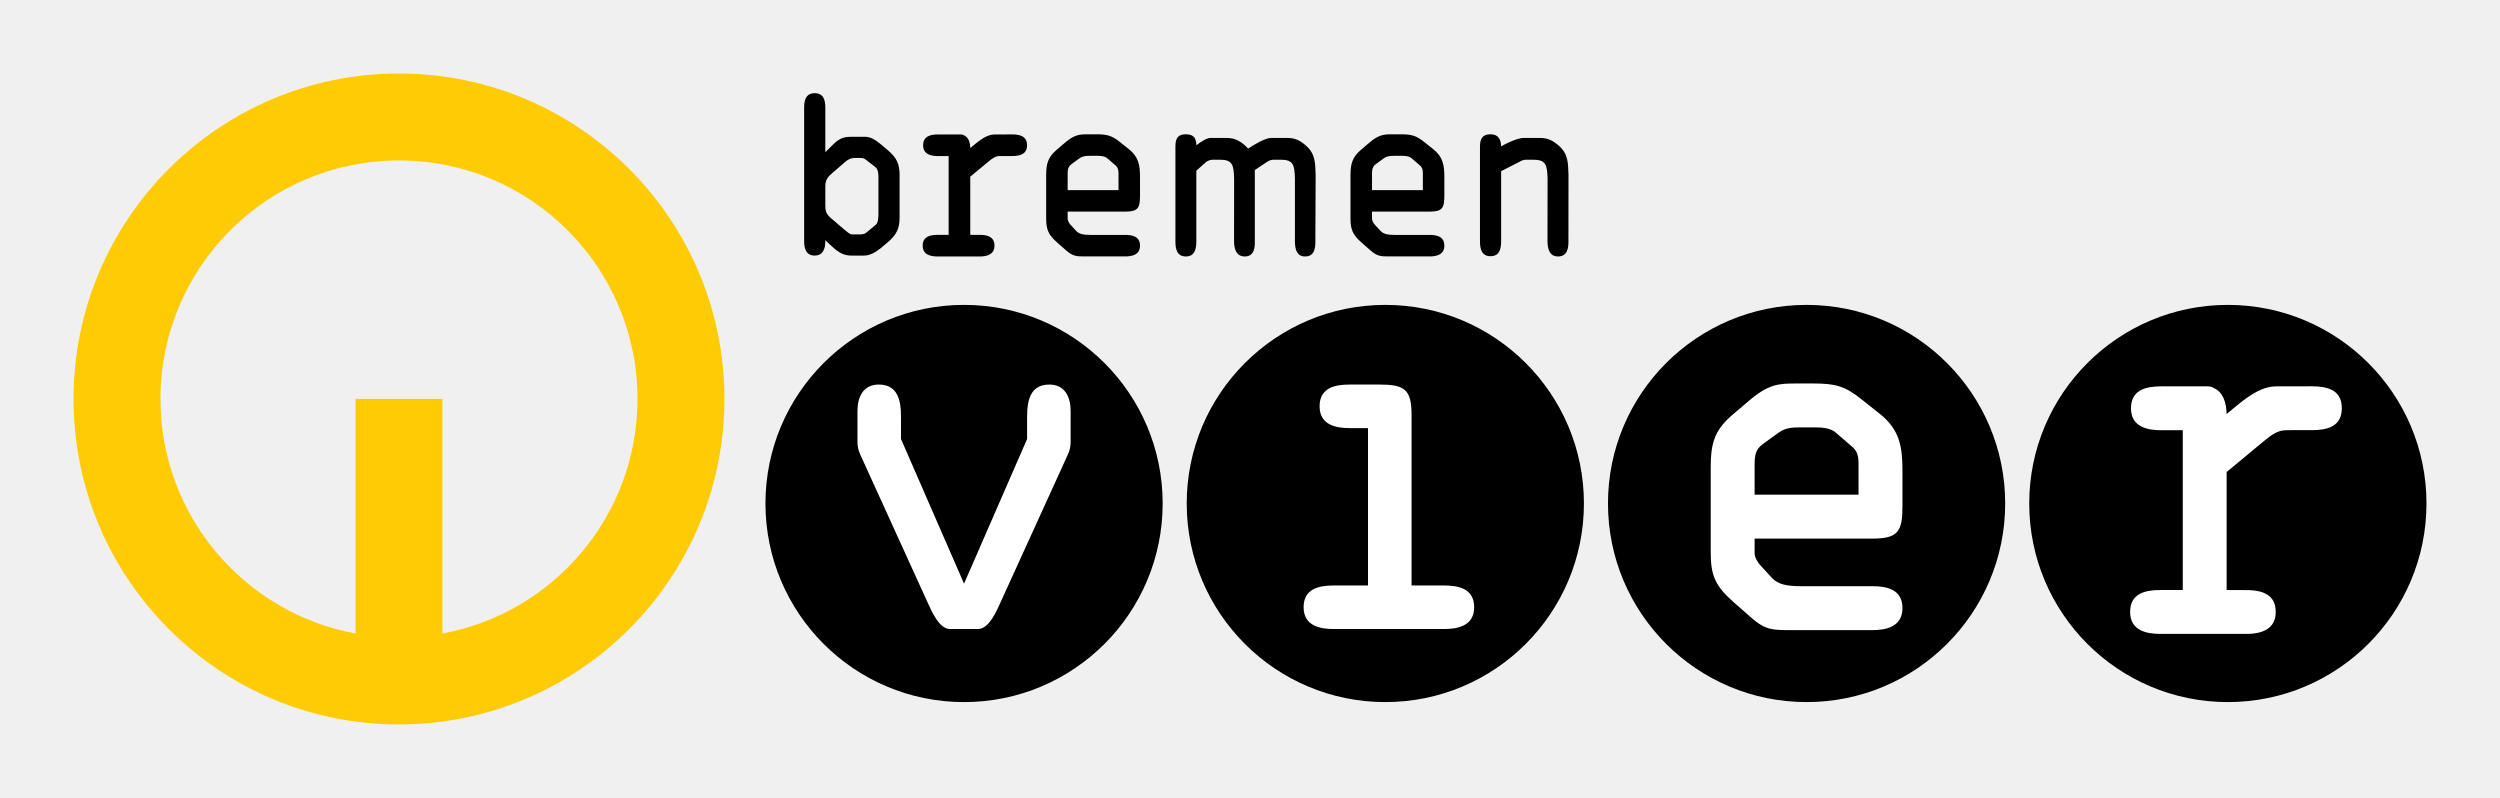
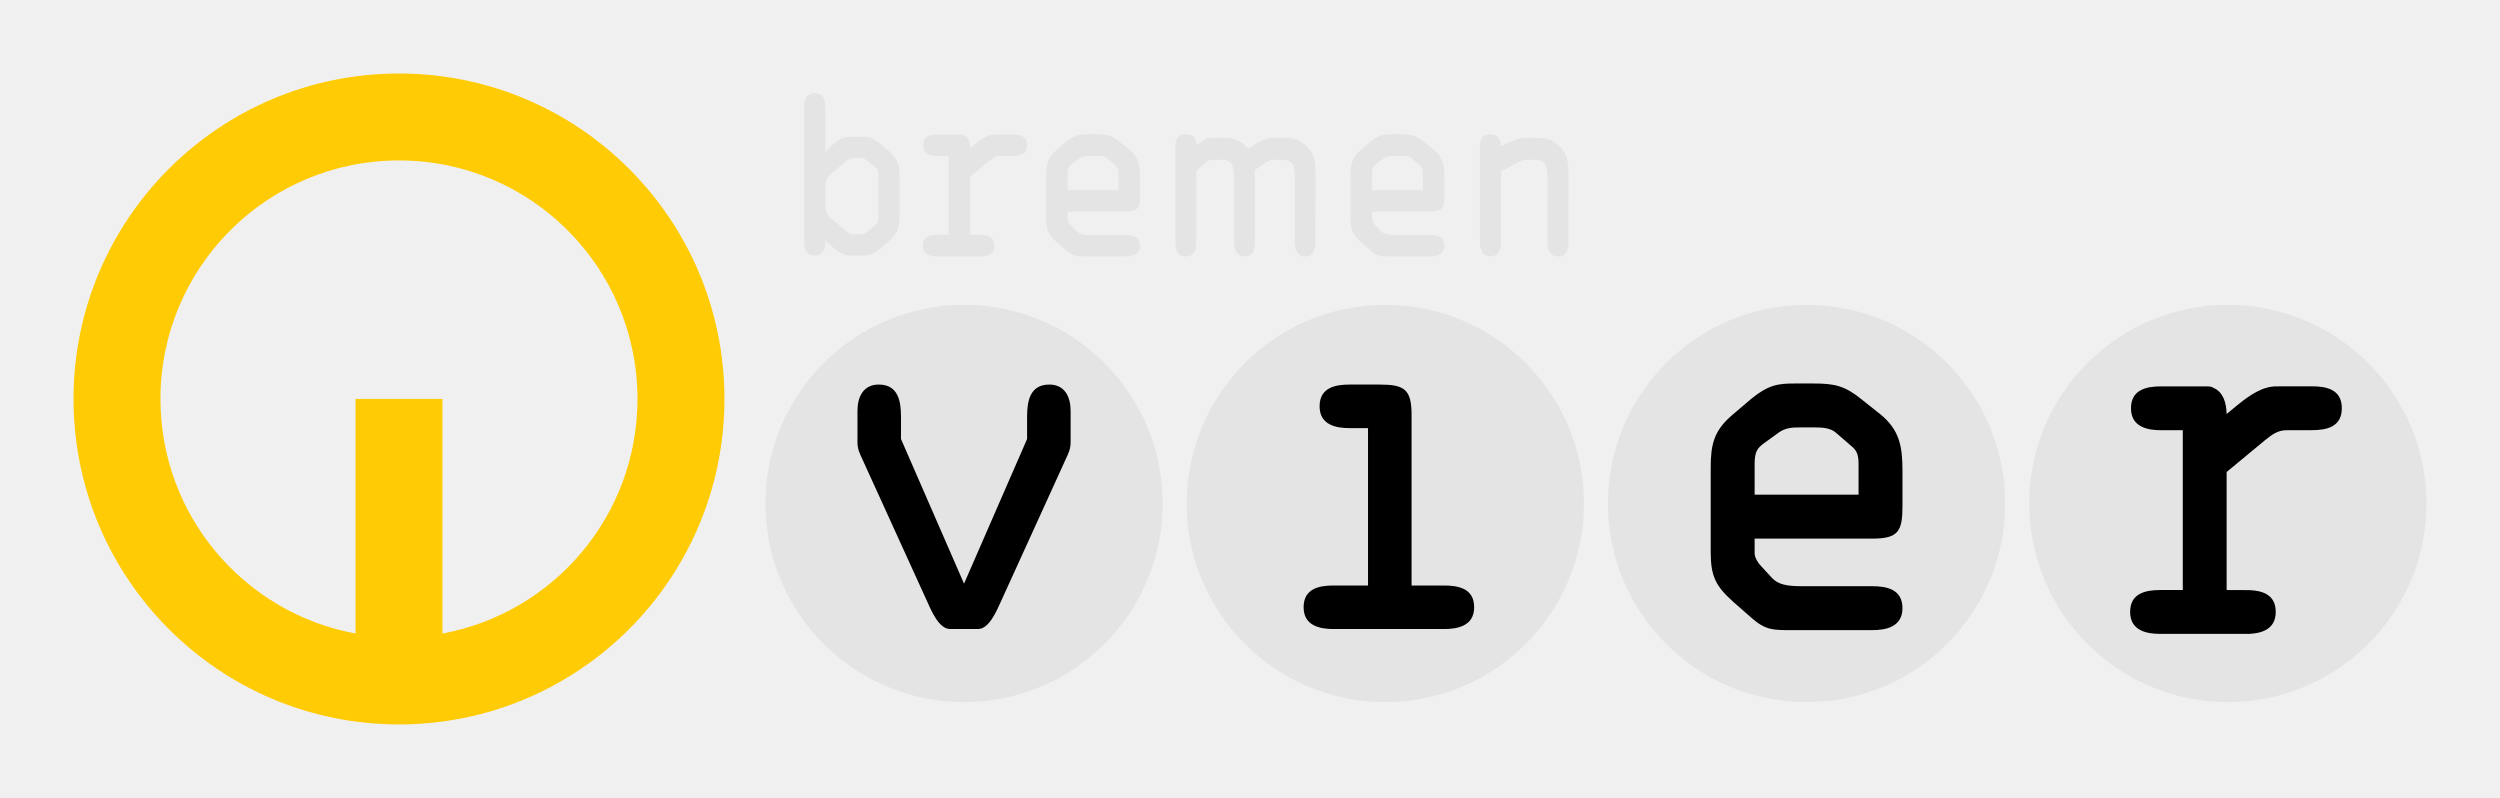
<svg xmlns="http://www.w3.org/2000/svg" version="1.0" width="602.362" height="192.26" id="svg3814">
  <defs id="defs3816" />
-   <g id="layer1">
-     <g transform="matrix(3.543307e-5,0,0,3.543307e-5,-3.691406e-6,-3.895588e-3)" style="fill-rule:evenodd" id="Layer_x0020_1">
-       <path d="M 5612200,1266160 C 5612200,1222680 5631560,1200200 5655510,1180610 L 5748550,1099840 C 5765010,1084860 5788910,1074240 5808490,1074240 L 5853450,1074240 C 5868440,1074240 5879060,1078840 5888020,1086330 L 5953750,1137310 C 5965840,1146270 5973340,1168750 5973340,1197070 L 5973340,1451830 C 5973340,1480330 5971860,1514900 5955460,1528410 L 5892390,1580860 C 5881950,1589830 5868440,1594190 5847430,1594190 L 5793510,1594190 C 5778520,1594190 5756040,1573370 5737930,1558380 L 5655510,1487820 C 5618050,1456370 5612200,1438500 5612200,1391890 L 5612200,1266160 z M 5612200,732690 C 5612200,683190 5601580,633810 5540230,633810 C 5478810,633810 5468190,683190 5468190,732690 L 5468190,1637680 C 5468190,1687240 5478810,1737980 5540230,1737980 C 5597220,1737980 5612200,1688650 5612200,1642280 L 5612200,1633080 L 5645130,1664760 C 5685480,1702220 5726070,1737980 5784360,1737980 L 5877410,1737980 C 5913390,1737980 5955460,1715500 5989800,1687240 L 6039300,1645170 C 6096110,1595610 6117180,1555260 6117180,1478850 L 6117180,1189580 C 6117180,1113180 6096110,1072820 6039300,1023260 L 5989800,981430 C 5953750,951460 5920890,930460 5883420,930460 L 5780000,930460 C 5713980,930460 5685480,961840 5637630,1009930 L 5612200,1035360 L 5612200,732690 z M 5205110,3423690 C 5205110,2677950 5809730,2073330 6555480,2073330 C 7301460,2073330 7906090,2677950 7906090,3423690 C 7906090,4169620 7301460,4774300 6555480,4774300 C 5809730,4774300 5205110,4169620 5205110,3423690 z M 8069690,3423690 C 8069690,2677950 8674310,2073330 9420060,2073330 C 10166040,2073330 10770660,2677950 10770660,3423690 C 10770660,4169620 10166040,4774300 9420060,4774300 C 8674310,4774300 8069690,4169620 8069690,3423690 z M 10934270,3423690 C 10934270,2677950 11538890,2073330 12284820,2073330 C 13030560,2073330 13635240,2677950 13635240,3423690 C 13635240,4169620 13030560,4774300 12284820,4774300 C 11538890,4774300 10934270,4169620 10934270,3423690 z M 13798790,3423690 C 13798790,2677950 14403470,2073330 15149390,2073330 C 15895380,2073330 16500000,2677950 16500000,3423690 C 16500000,4169620 15895380,4774300 15149390,4774300 C 14403470,4774300 13798790,4169620 13798790,3423690 z M 7260050,1179960 C 7260050,1137310 7272320,1126690 7290610,1112940 L 7340760,1076360 C 7365120,1059660 7388020,1059660 7415510,1059660 L 7461290,1059660 C 7484180,1059660 7513090,1061140 7531210,1078010 L 7587610,1126690 C 7607430,1145040 7605960,1167690 7605960,1195180 L 7605960,1293000 L 7260050,1293000 L 7260050,1179960 z M 7651510,1743820 C 7694220,1743820 7752040,1734670 7752040,1670540 C 7752040,1608120 7700240,1597500 7651510,1597500 L 7415510,1597500 C 7366780,1597500 7337870,1591480 7317870,1570240 L 7281460,1530480 C 7270840,1519860 7260050,1501570 7260050,1487820 L 7260050,1439090 L 7651510,1439090 C 7738350,1439090 7752040,1414780 7752040,1331120 L 7752040,1204330 C 7752040,1123560 7742890,1067160 7675870,1013880 L 7616580,966860 C 7560170,921080 7526660,913350 7455270,913350 L 7398640,913350 C 7339340,913350 7305830,915000 7237330,974350 L 7185530,1018480 C 7124530,1070280 7113910,1116070 7113910,1193710 L 7113910,1484930 C 7113910,1563990 7130780,1597500 7188660,1649300 L 7251080,1704050 C 7296690,1743820 7320990,1743820 7382000,1743820 L 7651510,1743820 z M 9329730,1179960 C 9329730,1137310 9341830,1126690 9360120,1112940 L 9410270,1076360 C 9434630,1059660 9457520,1059660 9485020,1059660 L 9530800,1059660 C 9553690,1059660 9582600,1061140 9600950,1078010 L 9657120,1126690 C 9676880,1145040 9675470,1167690 9675470,1195180 L 9675470,1293000 L 9329730,1293000 L 9329730,1179960 z M 9721250,1743820 C 9763670,1743820 9821550,1734670 9821550,1670540 C 9821550,1608120 9769920,1597500 9721250,1597500 L 9485020,1597500 C 9436280,1597500 9407370,1591480 9387610,1570240 L 9350970,1530480 C 9340350,1519860 9329730,1501570 9329730,1487820 L 9329730,1439090 L 9721250,1439090 C 9808040,1439090 9821550,1414780 9821550,1331120 L 9821550,1204330 C 9821550,1123560 9812580,1067160 9745560,1013880 L 9686030,966860 C 9629860,921080 9596350,913350 9524720,913350 L 9468140,913350 C 9408790,913350 9375280,915000 9306840,974350 L 9254980,1018480 C 9194210,1070280 9183410,1116070 9183410,1193710 L 9183410,1484930 C 9183410,1563990 9200290,1597500 9258110,1649300 L 9320590,1704050 C 9366130,1743820 9390500,1743820 9451510,1743820 L 9721250,1743820 z M 6597720,1201440 L 6597720,1266570 L 6597720,1597090 C 6600670,1597090 6671830,1597320 6674780,1597320 C 6719320,1599390 6762390,1613550 6762390,1670540 C 6762390,1729480 6713660,1742340 6672480,1744050 C 6668700,1744230 6596900,1744050 6593180,1744050 L 6375240,1744050 C 6332350,1744050 6274290,1734850 6274290,1670540 C 6274290,1607710 6326330,1597090 6375240,1597090 L 6450820,1597090 L 6450820,1061380 L 6378130,1061380 C 6335300,1061380 6277240,1052170 6277240,987860 C 6277240,925210 6329220,914410 6378130,914410 L 6532830,914410 C 6542800,914410 6549880,916470 6554650,920010 C 6586510,933520 6596900,969750 6597720,1007040 L 6633770,977240 C 6675190,943550 6718020,914410 6764040,914410 L 6882690,914170 C 6933250,914170 6983810,924790 6983810,987690 C 6983810,1050520 6933250,1061140 6882690,1061140 L 6815670,1061140 L 6797730,1061380 C 6770060,1061380 6750300,1075300 6724280,1096720 L 6597720,1201440 z M 8135240,987860 C 8168930,962260 8205800,937950 8231820,937950 L 8337130,937950 C 8391880,937950 8425990,953520 8469110,992050 C 8475960,998070 8481980,1004320 8487400,1010580 C 8526930,984560 8601860,937950 8645170,937950 L 8750720,937950 C 8805410,937950 8839570,953520 8882640,992050 C 8946360,1049040 8943410,1112530 8946360,1192710 L 8944470,1634550 C 8945940,1687000 8938630,1744050 8874970,1744050 C 8817090,1744050 8806880,1694730 8805410,1645170 L 8805410,1212880 C 8802520,1121730 8795020,1086100 8709060,1086100 L 8661630,1086100 C 8646820,1086100 8631830,1090870 8617080,1100080 L 8532770,1156480 L 8532770,1192710 L 8532770,1634790 C 8534250,1687240 8528170,1744050 8464510,1744050 C 8406630,1744050 8393120,1694730 8391650,1645170 L 8391880,1212880 C 8388930,1121730 8381440,1086100 8295480,1086100 L 8248040,1086100 C 8233290,1086100 8218310,1090870 8203500,1100080 L 8135000,1160610 L 8135000,1642040 C 8135000,1692840 8124620,1744050 8063850,1744050 C 8003080,1744050 7992870,1693020 7992870,1642280 L 7992870,998480 C 7992870,944560 8005970,913170 8064030,913350 C 8117540,913760 8134180,938360 8135240,987860 z M 10207460,995360 C 10248640,972050 10319850,937950 10361450,937950 L 10468000,937950 C 10523400,937950 10557910,953520 10601220,992050 C 10665760,1049040 10662810,1112530 10665760,1192710 L 10665350,1632900 C 10666770,1685530 10659270,1744050 10594790,1744050 C 10536260,1744050 10524400,1693250 10522990,1643690 L 10523400,1212880 C 10520450,1121730 10512960,1086100 10425990,1086100 L 10378090,1086100 C 10363100,1086100 10348110,1090870 10333130,1100080 L 10207640,1163970 L 10207640,1640570 C 10207640,1691600 10197020,1742340 10135600,1742340 C 10074240,1742340 10063800,1691600 10063800,1640570 L 10063800,998480 C 10063800,944560 10079610,913170 10135600,913170 C 10186630,913170 10206580,945620 10207460,995360 z " style="fill:black;fill-opacity:1" id="path3805" />
-       <path d="M 2713110,1091110 C 1817270,1091110 1091110,1817270 1091110,2713110 C 1091110,3508000 1662870,4169200 2417530,4308030 L 2417530,2712870 L 3008640,2712870 L 3008640,4308030 C 3763350,4169030 4334880,3507770 4334880,2713110 C 4334880,1817270 3608890,1091110 2713110,1091110 z M 2713110,500000 C 3935280,500000 4926220,1490710 4926220,2713110 C 4926220,3935270 3935280,4926220 2713110,4926220 C 1490710,4926220 500000,3935270 500000,2713110 C 500000,1490710 1490710,500000 2713110,500000 L 2713110,500000 z " style="fill:#ffcb04" id="path3807" />
-       <path d="M 15141100,3209700 L 15141100,3341860 L 15141100,4012270 C 15147110,4012270 15291370,4012500 15297380,4012920 C 15387950,4017050 15474970,4045600 15474970,4161300 C 15474970,4280590 15376270,4307030 15292840,4310570 C 15284940,4310740 15139440,4310570 15131950,4310570 L 14689870,4310570 C 14602850,4310570 14484850,4291800 14484850,4161300 C 14484850,4033920 14590340,4012270 14689870,4012270 L 14842860,4012270 L 14842860,2925620 L 14695710,2925620 C 14608690,2925620 14490690,2906860 14490690,2776360 C 14490690,2648980 14596420,2627380 14695710,2627380 L 15009530,2627380 C 15029760,2627380 15044100,2631510 15053660,2638830 C 15118200,2666500 15139210,2739780 15141100,2815300 L 15214370,2754760 C 15298210,2686440 15385230,2627380 15478510,2627380 L 15719290,2626910 C 15821890,2626910 15924310,2648570 15924310,2775940 C 15924310,2903320 15821890,2925210 15719290,2925210 L 15583410,2925210 L 15546770,2925620 C 15490780,2925620 15450370,2953530 15397740,2997010 L 15141100,3209700 z M 11931430,3152300 C 11931430,3065040 11956390,3043450 11993680,3015300 L 12096510,2940610 C 12146250,2906450 12192860,2906450 12248850,2906450 L 12342480,2906450 C 12389150,2906450 12448260,2909580 12485730,2943740 L 12600780,3043450 C 12641190,3080670 12638060,3127280 12638060,3183510 L 12638060,3363930 L 11931430,3363930 L 11931430,3152300 z M 12731520,4284960 C 12818540,4284960 12936720,4266200 12936720,4135520 C 12936720,4007900 12830990,3986250 12731520,3986250 L 12248850,3986250 C 12149370,3986250 12090260,3973800 12049670,3930260 L 11975150,3849310 C 11953320,3827480 11931430,3790200 11931430,3762110 L 11931430,3662640 L 12731520,3662640 C 12908870,3662640 12936720,3612900 12936720,3441570 L 12936720,3202030 C 12936720,3037190 12918190,2922080 12781250,2813000 L 12659890,2716650 C 12544790,2623370 12476350,2607800 12330030,2607800 L 12214690,2607800 C 12093380,2607800 12024890,2610920 11884820,2732280 L 11779100,2822380 C 11654610,2928340 11632780,3021560 11632780,3180380 L 11632780,3755860 C 11632780,3917810 11666880,3986250 11785350,4091970 L 11912910,4203950 C 12006180,4284960 12055920,4284960 12180350,4284960 L 12731520,4284960 z M 9598670,2821730 C 9598670,2646090 9549350,2615050 9379720,2615050 L 9176770,2615050 C 9077890,2615050 8973220,2636710 8973220,2763260 C 8973220,2892700 9090390,2911230 9176770,2911230 L 9302490,2911230 L 9302490,3981470 L 9068090,3981470 C 8969450,3981470 8864540,4002950 8864540,4129440 C 8864540,4258940 8981720,4277470 9068090,4277470 L 9820740,4277470 C 9907120,4277470 10024290,4258940 10024290,4129440 C 10024290,4002950 9919390,3981470 9820740,3981470 L 9598670,3981470 L 9598670,2821730 z M 6555500,3969020 L 6126750,2985330 L 6126750,2834060 C 6126750,2729330 6108410,2615050 5975660,2615050 C 5870940,2615050 5830760,2698300 5830760,2794060 L 5830760,3003680 C 5830760,3053180 5843090,3077780 5864680,3123980 L 6305760,4092450 C 6333430,4154040 6385880,4277470 6459980,4277470 L 6651020,4277470 C 6725120,4277470 6777570,4154040 6805240,4092450 L 7246320,3123980 C 7267970,3077780 7280240,3053180 7280240,3003680 L 7280240,2794060 C 7280240,2698300 7240300,2615050 7135400,2615050 C 7002770,2615050 6984250,2729330 6984250,2834060 L 6984250,2985330 L 6555500,3969020 z " style="fill:white;fill-opacity:1" id="path3809" />
-     </g>
+   <g id="g4146">
+     <path id="path3805" style="fill:#e4e4e4;fill-opacity:1;fill-rule:evenodd" d="m 198.857,44.86 c 0,-1.541 0.686,-2.337 1.535,-3.031 l 3.297,-2.862 c 0.583,-0.531 1.43,-0.907 2.124,-0.907 l 1.593,0 c 0.531,0 0.907,0.163 1.225,0.428 l 2.329,1.806 c 0.428,0.317 0.694,1.114 0.694,2.117 l 0,9.027 c 0,1.01 -0.052,2.235 -0.634,2.713 l -2.235,1.858 c -0.37,0.318 -0.849,0.472 -1.593,0.472 l -1.911,0 c -0.531,0 -1.328,-0.738 -1.969,-1.269 l -2.92,-2.5 c -1.327,-1.114 -1.535,-1.748 -1.535,-3.399 l 0,-4.455 z m 0,-18.902 c 0,-1.754 -0.376,-3.504 -2.55,-3.504 -2.176,0 -2.553,1.75 -2.553,3.504 l 0,32.067 c 0,1.756 0.376,3.554 2.553,3.554 2.019,0 2.55,-1.748 2.55,-3.391 l 0,-0.326 1.167,1.123 c 1.43,1.327 2.868,2.594 4.933,2.594 l 3.297,0 c 1.275,0 2.766,-0.797 3.982,-1.798 l 1.754,-1.491 c 2.013,-1.756 2.76,-3.186 2.76,-5.893 l 0,-10.25 c 0,-2.707 -0.747,-4.137 -2.76,-5.893 L 212.237,34.771 c -1.277,-1.062 -2.442,-1.806 -3.769,-1.806 l -3.664,0 c -2.339,0 -3.349,1.112 -5.045,2.816 l -0.901,0.901 0,-10.725 z m -14.424,95.35 c 0,-26.424 21.424,-47.847 47.848,-47.847 26.432,0 47.856,21.424 47.856,47.847 0,26.431 -21.424,47.856 -47.856,47.856 -26.424,0 -47.848,-21.426 -47.848,-47.856 z m 101.501,0 c 0,-26.424 21.424,-47.847 47.848,-47.847 26.432,0 47.856,21.424 47.856,47.847 0,26.431 -21.424,47.856 -47.856,47.856 -26.424,0 -47.848,-21.426 -47.848,-47.856 z m 101.501,0 c 0,-26.424 21.424,-47.847 47.854,-47.847 26.424,0 47.85,21.424 47.85,47.847 0,26.431 -21.426,47.856 -47.85,47.856 -26.431,0 -47.854,-21.426 -47.854,-47.856 z m 101.499,0 c 0,-26.424 21.426,-47.847 47.856,-47.847 26.433,0 47.856,21.424 47.856,47.847 0,26.431 -21.424,47.856 -47.856,47.856 -26.43,0 -47.856,-21.426 -47.856,-47.856 z M 257.246,41.806 c 0,-1.511 0.435,-1.888 1.083,-2.375 l 1.777,-1.296 c 0.863,-0.592 1.675,-0.592 2.649,-0.592 l 1.622,0 c 0.811,0 1.835,0.052 2.477,0.65 l 1.998,1.725 c 0.702,0.65 0.65,1.453 0.65,2.427 l 0,3.466 -12.257,0 0,-4.005 z m 13.871,19.979 c 1.513,0 3.562,-0.324 3.562,-2.597 0,-2.212 -1.835,-2.588 -3.562,-2.588 l -8.362,0 c -1.727,0 -2.751,-0.213 -3.46,-0.966 l -1.29,-1.409 c -0.376,-0.376 -0.759,-1.024 -0.759,-1.512 l 0,-1.727 13.871,0 c 3.077,0 3.562,-0.861 3.562,-3.826 l 0,-4.493 c 0,-2.862 -0.324,-4.86 -2.699,-6.748 l -2.101,-1.666 c -1.999,-1.622 -3.186,-1.896 -5.716,-1.896 l -2.007,0 c -2.101,0 -3.289,0.058 -5.716,2.161 l -1.835,1.564 c -2.161,1.835 -2.538,3.458 -2.538,6.209 l 0,10.319 c 0,2.801 0.598,3.989 2.649,5.824 l 2.212,1.94 c 1.616,1.409 2.477,1.409 4.639,1.409 l 9.55,0 z M 330.581,41.806 c 0,-1.511 0.429,-1.888 1.077,-2.375 l 1.777,-1.296 c 0.863,-0.592 1.674,-0.592 2.649,-0.592 l 1.622,0 c 0.811,0 1.835,0.052 2.486,0.65 l 1.99,1.725 c 0.7,0.65 0.65,1.453 0.65,2.427 l 0,3.466 -12.251,0 0,-4.005 z m 13.873,19.979 c 1.503,0 3.554,-0.324 3.554,-2.597 0,-2.212 -1.829,-2.588 -3.554,-2.588 l -8.37,0 c -1.727,0 -2.751,-0.213 -3.452,-0.966 l -1.298,-1.409 c -0.376,-0.376 -0.753,-1.024 -0.753,-1.512 l 0,-1.727 13.873,0 c 3.075,0 3.554,-0.861 3.554,-3.826 l 0,-4.493 c 0,-2.862 -0.318,-4.86 -2.693,-6.748 l -2.109,-1.666 c -1.99,-1.622 -3.178,-1.896 -5.716,-1.896 l -2.005,0 c -2.103,0 -3.29,0.058 -5.715,2.161 l -1.838,1.564 c -2.153,1.835 -2.536,3.458 -2.536,6.209 l 0,10.319 c 0,2.801 0.598,3.989 2.647,5.824 l 2.214,1.94 c 1.614,1.409 2.477,1.409 4.639,1.409 l 9.558,0 z m -110.676,-19.218 0,2.308 0,11.711 c 0.105,0 2.626,0.008 2.73,0.008 1.578,0.073 3.104,0.575 3.104,2.594 0,2.088 -1.727,2.544 -3.186,2.605 -0.134,0.006 -2.678,0 -2.81,0 l -7.722,0 c -1.52,0 -3.577,-0.326 -3.577,-2.605 0,-2.226 1.844,-2.603 3.577,-2.603 l 2.678,0 0,-18.982 -2.576,0 c -1.518,0 -3.575,-0.326 -3.575,-2.605 0,-2.22 1.842,-2.603 3.575,-2.603 l 5.481,0 c 0.353,0 0.604,0.073 0.773,0.198 1.129,0.479 1.497,1.762 1.526,3.084 l 1.277,-1.056 c 1.468,-1.194 2.985,-2.226 4.616,-2.226 l 4.204,-0.009 c 1.792,0 3.583,0.376 3.583,2.605 0,2.226 -1.791,2.603 -3.583,2.603 l -2.375,0 -0.636,0.009 c -0.98,0 -1.681,0.493 -2.603,1.252 l -4.484,3.711 z m 54.479,-7.568 c 1.194,-0.907 2.5,-1.768 3.422,-1.768 l 3.731,0 c 1.94,0 3.149,0.552 4.676,1.917 0.243,0.213 0.456,0.435 0.648,0.657 1.401,-0.922 4.056,-2.574 5.59,-2.574 l 3.74,0 c 1.938,0 3.148,0.552 4.674,1.917 2.258,2.019 2.153,4.269 2.258,7.11 l -0.067,15.656 c 0.052,1.858 -0.207,3.88 -2.463,3.88 -2.051,0 -2.413,-1.748 -2.465,-3.504 l 0,-15.317 c -0.102,-3.23 -0.368,-4.492 -3.414,-4.492 l -1.681,0 c -0.525,0 -1.056,0.169 -1.579,0.495 l -2.987,1.998 0,1.284 0,15.664 c 0.052,1.858 -0.163,3.871 -2.419,3.871 -2.051,0 -2.53,-1.748 -2.582,-3.504 l 0.008,-15.317 c -0.105,-3.23 -0.37,-4.492 -3.416,-4.492 l -1.681,0 c -0.523,0 -1.053,0.169 -1.578,0.495 l -2.427,2.145 0,17.059 c 0,1.8 -0.368,3.615 -2.521,3.615 -2.153,0 -2.515,-1.808 -2.515,-3.606 l 0,-22.812 c 0,-1.911 0.464,-3.023 2.521,-3.016 1.896,0.015 2.486,0.886 2.523,2.64 z m 73.425,0.266 c 1.459,-0.826 3.982,-2.034 5.456,-2.034 l 3.775,0 c 1.963,0 3.186,0.552 4.72,1.917 2.287,2.019 2.182,4.269 2.287,7.11 l -0.015,15.597 c 0.05,1.865 -0.215,3.938 -2.5,3.938 -2.074,0 -2.494,-1.8 -2.544,-3.556 l 0.015,-15.265 c -0.105,-3.23 -0.37,-4.492 -3.452,-4.492 l -1.697,0 c -0.531,0 -1.062,0.169 -1.593,0.495 l -4.446,2.264 0,16.887 c 0,1.808 -0.376,3.606 -2.553,3.606 -2.174,0 -2.544,-1.798 -2.544,-3.606 l 0,-22.751 c 0,-1.911 0.56,-3.023 2.544,-3.023 1.808,0 2.515,1.15 2.546,2.912 z" />
+     <path id="path3807" style="fill:#ffcb04;fill-rule:evenodd" d="m 96.134,38.657 c -31.742,0 -57.472,25.73 -57.472,57.472 0,28.165 20.259,51.594 46.999,56.513 l 0,-56.521 20.945,0 0,56.521 c 26.742,-4.925 46.993,-28.356 46.993,-56.513 0,-31.742 -25.724,-57.472 -57.464,-57.472 z m 0,-20.945 c 43.305,0 78.417,35.104 78.417,78.417 0,43.305 -35.112,78.417 -78.417,78.417 -43.313,0 -78.417,-35.112 -78.417,-78.417 0,-43.313 35.104,-78.417 78.417,-78.417 l 0,0 z" />
+     <path id="path3809" style="fill:#000000;fill-opacity:1;fill-rule:evenodd" d="m 536.496,113.726 0,4.683 0,23.755 c 0.213,0 5.325,0.008 5.537,0.023 3.209,0.146 6.293,1.158 6.293,5.258 0,4.227 -3.497,5.164 -6.453,5.289 -0.28,0.006 -5.435,0 -5.701,0 l -15.664,0 c -3.083,0 -7.264,-0.665 -7.264,-5.289 0,-4.513 3.738,-5.281 7.264,-5.281 l 5.421,0 0,-38.503 -5.214,0 c -3.083,0 -7.264,-0.665 -7.264,-5.289 0,-4.513 3.746,-5.279 7.264,-5.279 l 11.12,0 c 0.717,0 1.225,0.146 1.564,0.406 2.287,0.98 3.031,3.577 3.098,6.253 l 2.596,-2.145 c 2.971,-2.421 6.054,-4.513 9.359,-4.513 l 8.532,-0.017 c 3.635,0 7.264,0.767 7.264,5.281 0,4.513 -3.629,5.289 -7.264,5.289 l -4.815,0 -1.298,0.015 c -1.984,0 -3.416,0.989 -5.281,2.53 l -9.094,7.536 z m -113.728,-2.034 c 0,-3.092 0.884,-3.857 2.206,-4.854 l 3.644,-2.647 c 1.762,-1.21 3.414,-1.21 5.398,-1.21 l 3.318,0 c 1.654,0 3.748,0.111 5.076,1.321 l 4.077,3.533 c 1.432,1.319 1.321,2.97 1.321,4.963 l 0,6.393 -25.038,0 0,-7.499 z m 28.35,40.134 c 3.083,0 7.271,-0.665 7.271,-5.295 0,-4.522 -3.746,-5.289 -7.271,-5.289 l -17.102,0 c -3.525,0 -5.619,-0.441 -7.058,-1.984 l -2.64,-2.868 c -0.773,-0.774 -1.549,-2.094 -1.549,-3.09 l 0,-3.525 28.35,0 c 6.284,0 7.271,-1.762 7.271,-7.833 l 0,-8.488 c 0,-5.841 -0.657,-9.919 -5.509,-13.785 l -4.3,-3.414 c -4.078,-3.305 -6.503,-3.857 -11.688,-3.857 l -4.087,0 c -4.298,0 -6.725,0.111 -11.688,4.411 l -3.746,3.193 c -4.411,3.754 -5.185,7.058 -5.185,12.685 l 0,20.391 c 0,5.738 1.208,8.163 5.406,11.909 l 4.52,3.968 c 3.305,2.87 5.067,2.87 9.476,2.87 l 19.53,0 z M 340.11,99.979 c 0,-6.223 -1.748,-7.323 -7.758,-7.323 l -7.191,0 c -3.504,0 -7.212,0.767 -7.212,5.252 0,4.586 4.152,5.243 7.212,5.243 l 4.455,0 0,37.922 -8.306,0 c -3.495,0 -7.212,0.761 -7.212,5.243 0,4.589 4.152,5.245 7.212,5.245 l 26.669,0 c 3.061,0 7.212,-0.657 7.212,-5.245 0,-4.482 -3.717,-5.243 -7.212,-5.243 l -7.869,0 0,-41.093 z m -107.829,40.652 -15.192,-34.855 0,-5.36 c 0,-3.711 -0.65,-7.76 -5.354,-7.76 -3.711,0 -5.134,2.95 -5.134,6.343 l 0,7.427 c 0,1.754 0.437,2.626 1.202,4.263 l 15.629,34.316 c 0.98,2.182 2.839,6.556 5.464,6.556 l 6.769,0 c 2.626,0 4.484,-4.374 5.464,-6.556 l 15.629,-34.316 c 0.767,-1.637 1.202,-2.509 1.202,-4.263 l 0,-7.427 c 0,-3.393 -1.415,-6.343 -5.132,-6.343 -4.699,0 -5.356,4.049 -5.356,7.76 l 0,5.36 -15.192,34.855 z" />
  </g>
</svg>
